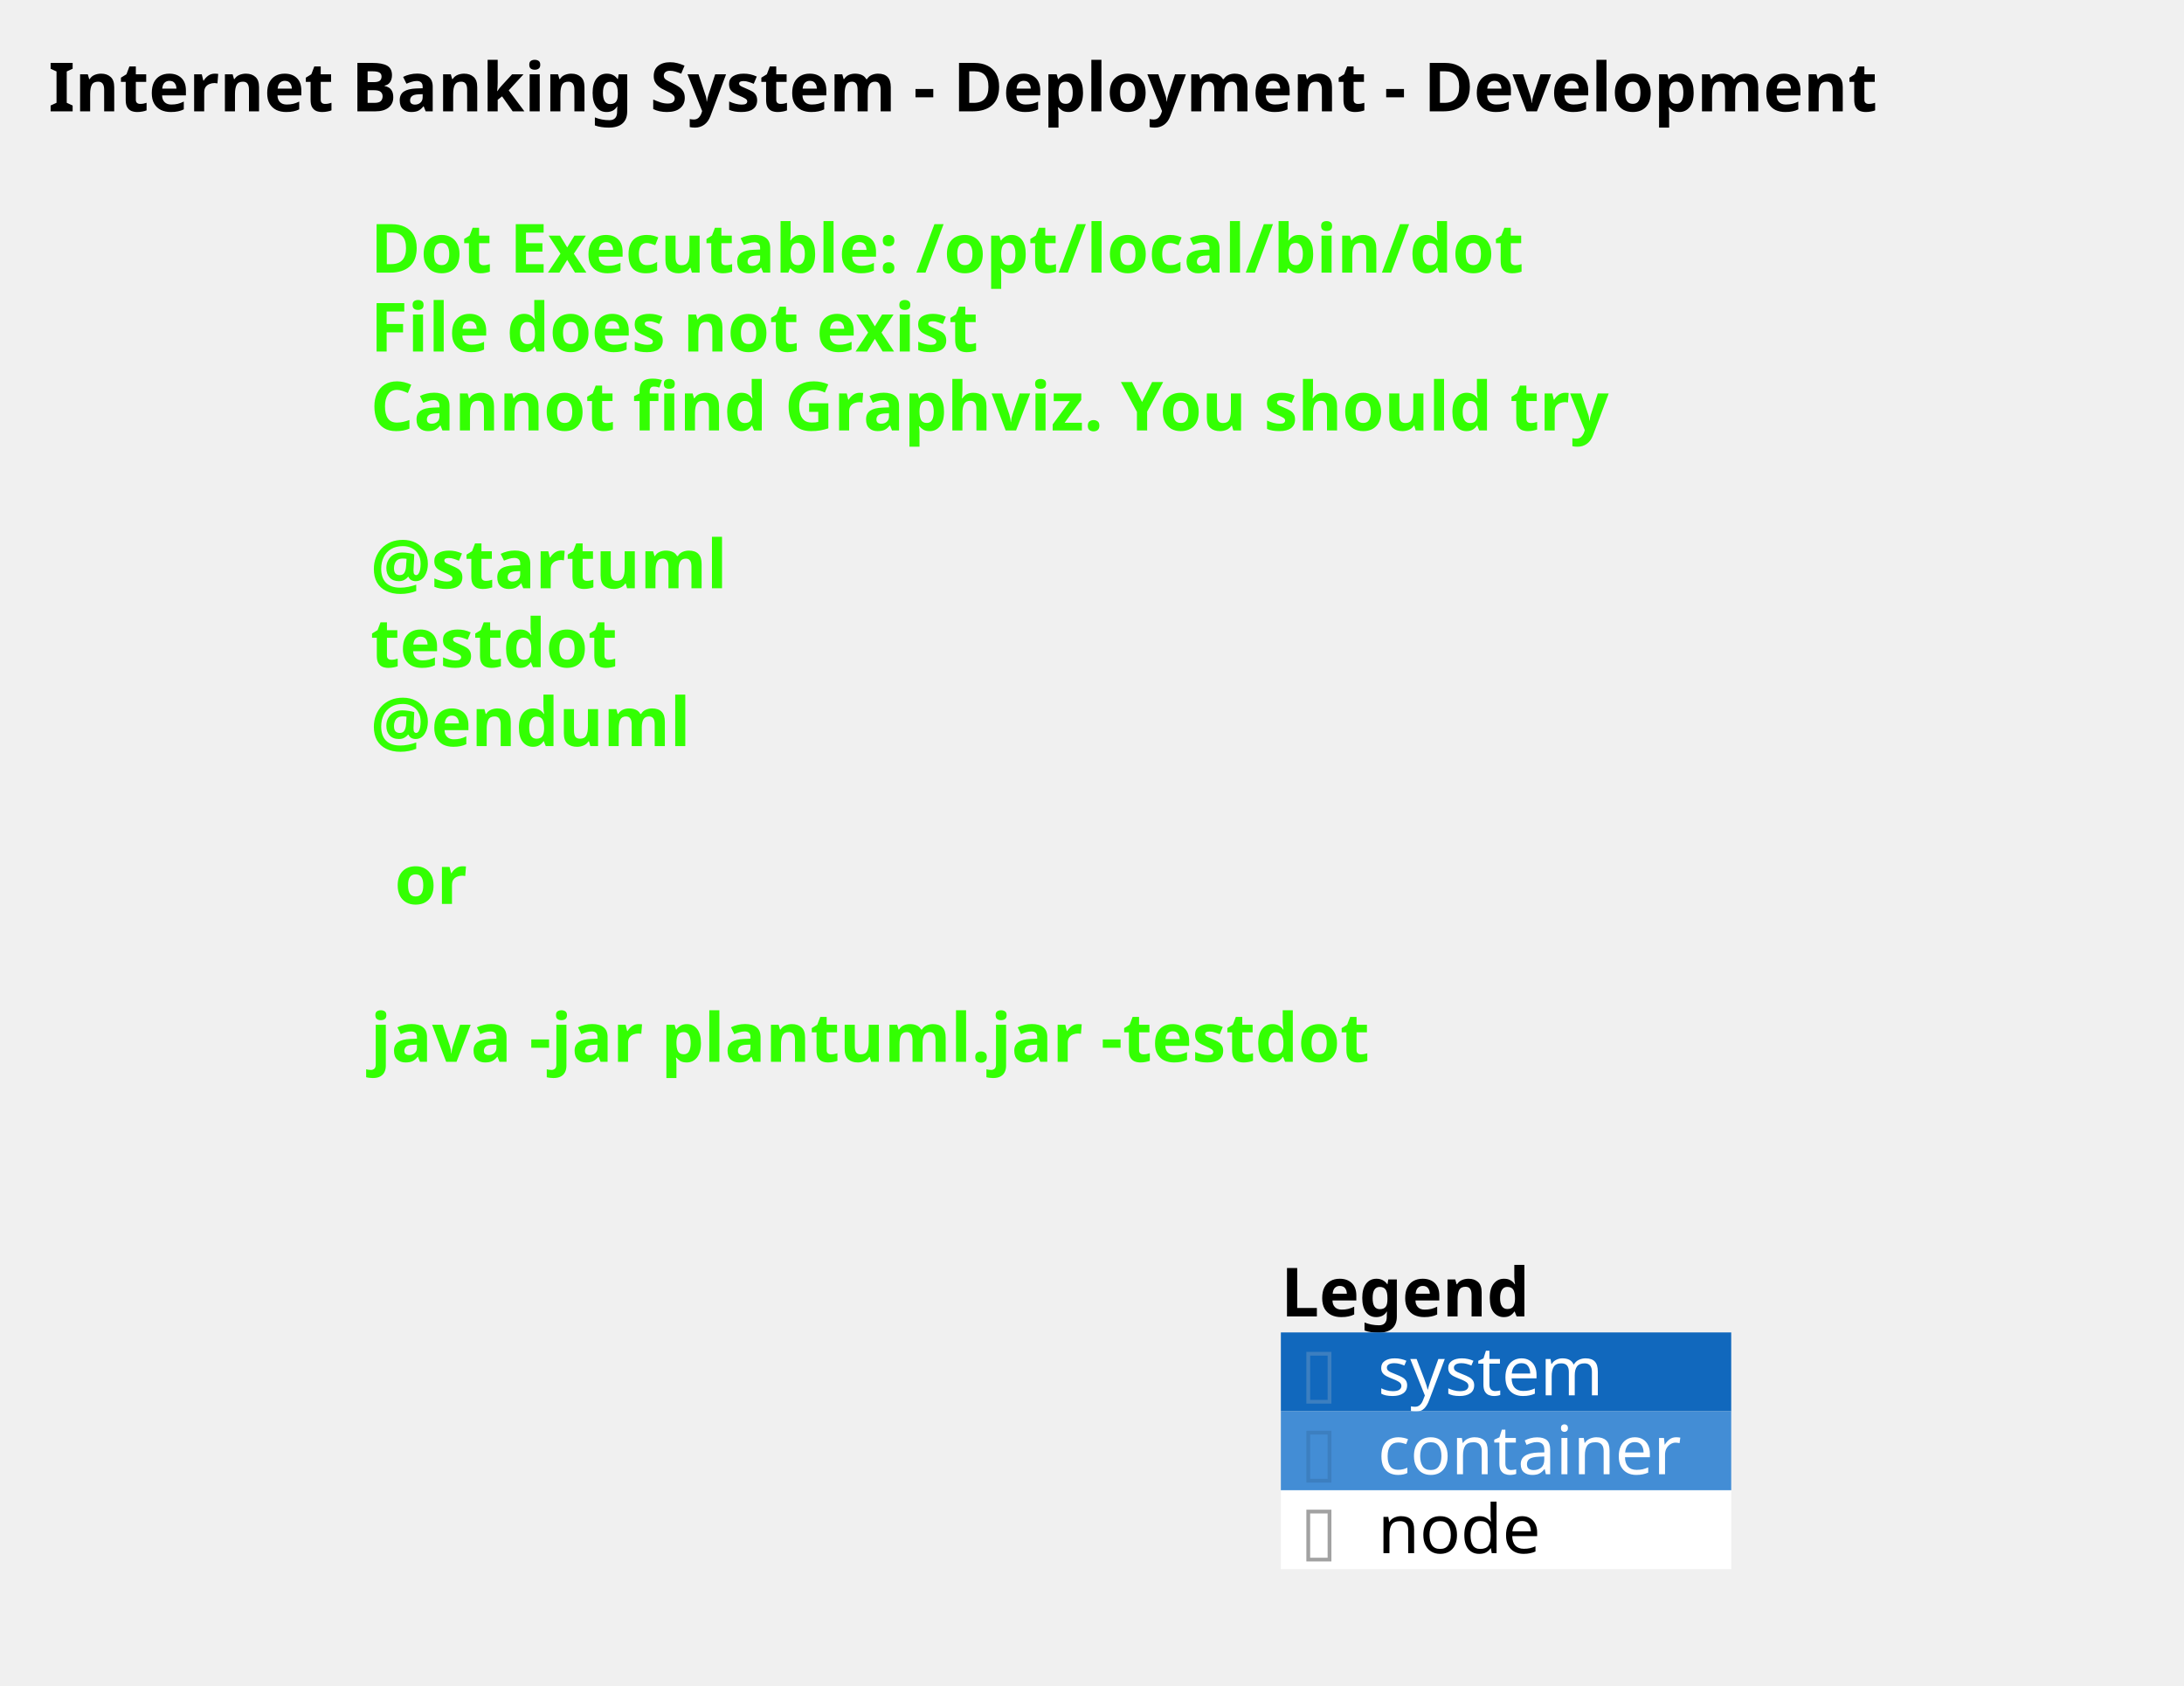
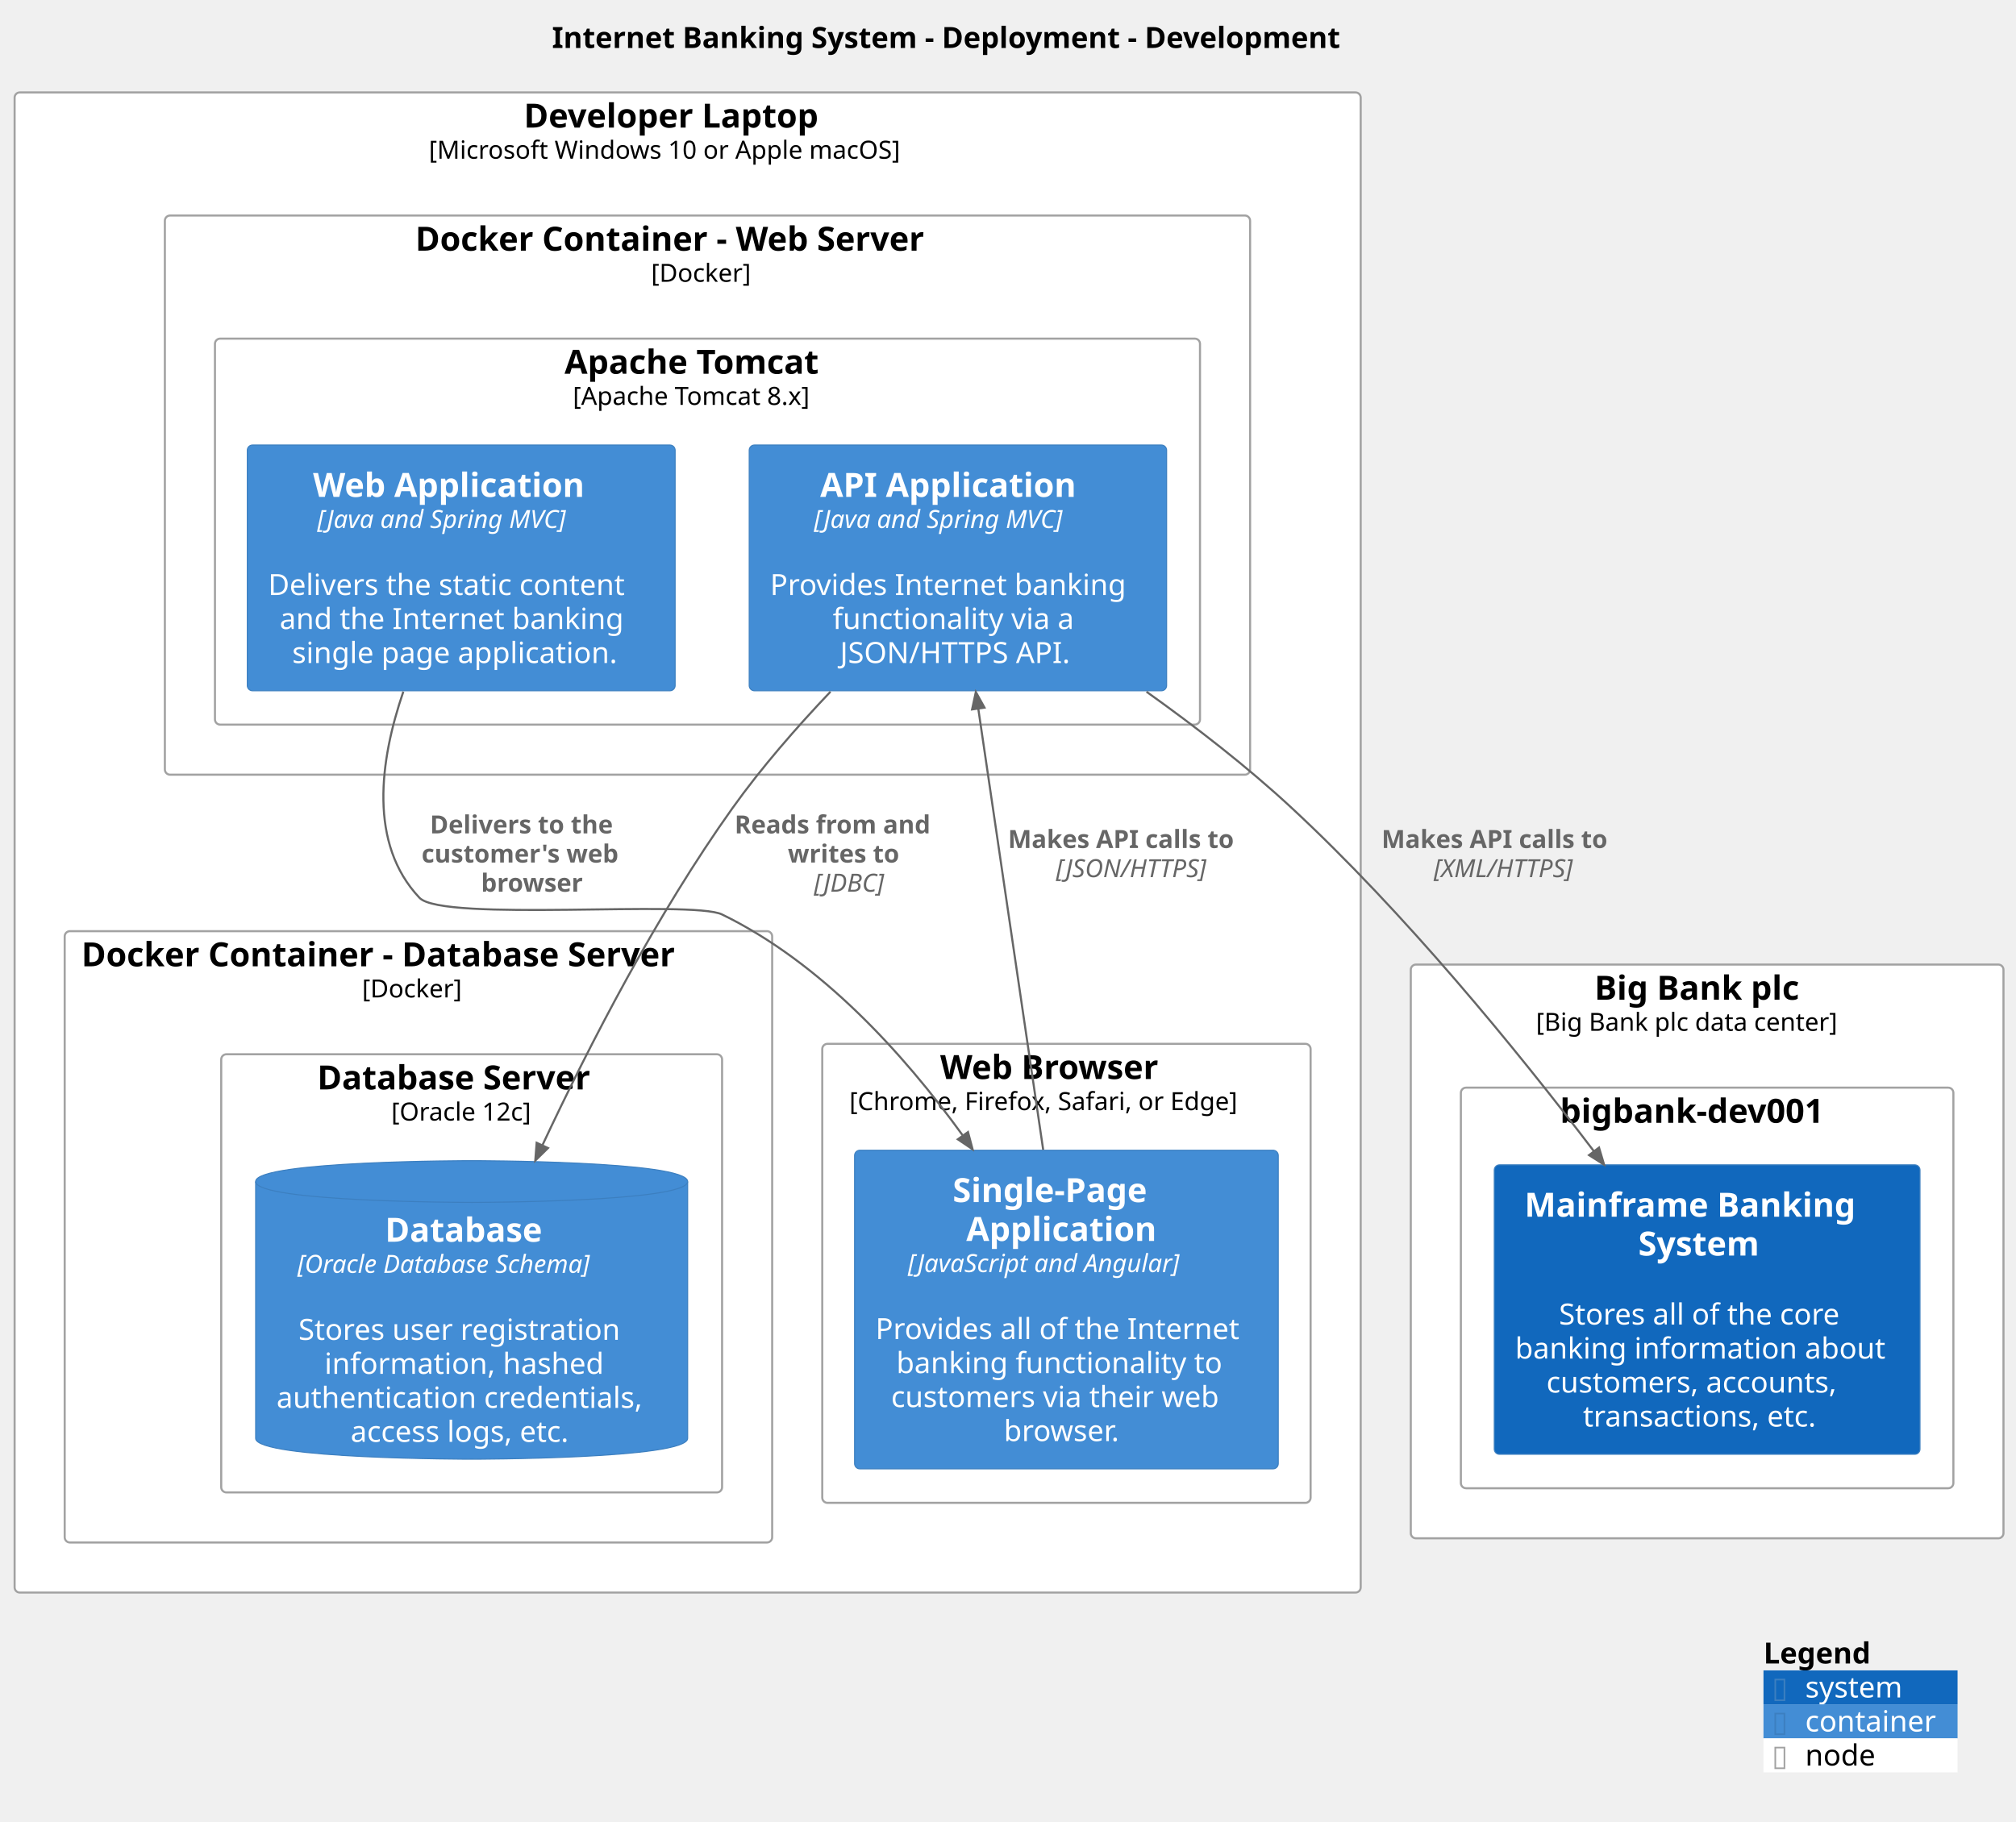
- <svg xmlns="http://www.w3.org/2000/svg" contentStyleType="text/css" height="348px" preserveAspectRatio="none" style="width:451px;height:348px;background:#FFFFFF;" version="1.1" viewBox="0 0 451 348" width="451px" zoomAndPan="magnify">
+ <svg xmlns="http://www.w3.org/2000/svg" contentStyleType="text/css" height="873px" preserveAspectRatio="none" style="width:966px;height:873px;background:#FFFFFF;" version="1.1" viewBox="0 0 966 873" width="966px" zoomAndPan="magnify">
  <defs />
  <g>
-     <rect height="26.297" style="stroke:#00000000;stroke-width:1.0;fill:none;" width="433" x="5" y="5" />
-     <text fill="#000000" font-family="sans-serif" font-size="14" font-weight="bold" lengthAdjust="spacing" textLength="423" x="10" y="22.995">Internet Banking System - Deployment - Development</text>
-     <text fill="#33FF02" font-family="sans-serif" font-size="14" font-weight="bold" lengthAdjust="spacing" textLength="261" x="76.5" y="56.297">Dot Executable: /opt/local/bin/dot</text>
-     <text fill="#33FF02" font-family="sans-serif" font-size="14" font-weight="bold" lengthAdjust="spacing" textLength="145" x="76.5" y="72.594">File does not exist</text>
-     <text fill="#33FF02" font-family="sans-serif" font-size="14" font-weight="bold" lengthAdjust="spacing" textLength="291" x="76.5" y="88.891">Cannot find Graphviz. You should try</text>
-     <text fill="#33FF02" font-family="sans-serif" font-size="14" font-weight="bold" lengthAdjust="spacing" textLength="5" x="76.5" y="105.188"> </text>
-     <text fill="#33FF02" font-family="sans-serif" font-size="14" font-weight="bold" lengthAdjust="spacing" textLength="79" x="76.5" y="121.484">@startuml</text>
-     <text fill="#33FF02" font-family="sans-serif" font-size="14" font-weight="bold" lengthAdjust="spacing" textLength="57" x="76.5" y="137.781">testdot</text>
-     <text fill="#33FF02" font-family="sans-serif" font-size="14" font-weight="bold" lengthAdjust="spacing" textLength="72" x="76.5" y="154.078">@enduml</text>
-     <text fill="#33FF02" font-family="sans-serif" font-size="14" font-weight="bold" lengthAdjust="spacing" textLength="5" x="76.5" y="170.375"> </text>
-     <text fill="#33FF02" font-family="sans-serif" font-size="14" font-weight="bold" lengthAdjust="spacing" textLength="17" x="81.5" y="186.672">or</text>
-     <text fill="#33FF02" font-family="sans-serif" font-size="14" font-weight="bold" lengthAdjust="spacing" textLength="5" x="76.5" y="202.969"> </text>
-     <text fill="#33FF02" font-family="sans-serif" font-size="14" font-weight="bold" lengthAdjust="spacing" textLength="227" x="76.5" y="219.266">java -jar plantuml.jar -testdot</text>
-     <text fill="#33FF02" font-family="sans-serif" font-size="14" font-weight="bold" lengthAdjust="spacing" textLength="5" x="76.5" y="235.562"> </text>
-     <rect height="81.188" rx="7.5" ry="7.5" style="stroke:#00000000;stroke-width:1.0;fill:none;" width="105" x="258.5" y="250.859" />
-     <rect height="16.297" style="stroke:none;stroke-width:1.0;fill:none;" width="93" x="264.5" y="258.859" />
-     <text fill="#000000" font-family="sans-serif" font-size="14" font-weight="bold" lengthAdjust="spacing" textLength="59" x="264.5" y="271.854">Legend</text>
-     <text fill="#FFFFFF" font-family="sans-serif" font-size="14" lengthAdjust="spacing" textLength="4" x="323.5" y="271.854"> </text>
-     <rect fill="#1168BD" height="16.297" style="stroke:none;stroke-width:1.0;" width="93" x="264.5" y="275.156" />
-     <text fill="#3C7FC0" font-family="sans-serif" font-size="14" lengthAdjust="spacing" textLength="8" x="268.5" y="288.151">▯</text>
-     <text fill="#FFFFFF" font-family="sans-serif" font-size="14" lengthAdjust="spacing" textLength="4" x="276.5" y="288.151"> </text>
-     <text fill="#FFFFFF" font-family="sans-serif" font-size="14" lengthAdjust="spacing" textLength="50" x="284.5" y="288.151">system</text>
-     <text fill="#FFFFFF" font-family="sans-serif" font-size="14" lengthAdjust="spacing" textLength="4" x="338.5" y="288.151"> </text>
-     <rect fill="#438DD5" height="16.297" style="stroke:none;stroke-width:1.0;" width="93" x="264.5" y="291.453" />
-     <text fill="#3C7FC0" font-family="sans-serif" font-size="14" lengthAdjust="spacing" textLength="8" x="268.5" y="304.448">▯</text>
-     <text fill="#FFFFFF" font-family="sans-serif" font-size="14" lengthAdjust="spacing" textLength="4" x="276.5" y="304.448"> </text>
-     <text fill="#FFFFFF" font-family="sans-serif" font-size="14" lengthAdjust="spacing" textLength="65" x="284.5" y="304.448">container</text>
-     <text fill="#FFFFFF" font-family="sans-serif" font-size="14" lengthAdjust="spacing" textLength="4" x="353.5" y="304.448"> </text>
-     <rect fill="#FFFFFF" height="16.297" style="stroke:none;stroke-width:1.0;" width="93" x="264.5" y="307.75" />
-     <text fill="#A2A2A2" font-family="sans-serif" font-size="14" lengthAdjust="spacing" textLength="8" x="268.5" y="320.745">▯</text>
-     <text fill="#FFFFFF" font-family="sans-serif" font-size="14" lengthAdjust="spacing" textLength="4" x="276.5" y="320.745"> </text>
-     <text fill="#000000" font-family="sans-serif" font-size="14" lengthAdjust="spacing" textLength="36" x="284.5" y="320.745">node</text>
-     <text fill="#FFFFFF" font-family="sans-serif" font-size="14" lengthAdjust="spacing" textLength="4" x="324.5" y="320.745"> </text>
-     <line style="stroke:#00000000;stroke-width:1.0;" x1="264.5" x2="357.5" y1="258.859" y2="258.859" />
-     <line style="stroke:#00000000;stroke-width:1.0;" x1="264.5" x2="357.5" y1="275.156" y2="275.156" />
-     <line style="stroke:#00000000;stroke-width:1.0;" x1="264.5" x2="357.5" y1="291.453" y2="291.453" />
-     <line style="stroke:#00000000;stroke-width:1.0;" x1="264.5" x2="357.5" y1="307.75" y2="307.75" />
-     <line style="stroke:#00000000;stroke-width:1.0;" x1="264.5" x2="357.5" y1="324.047" y2="324.047" />
-     <line style="stroke:#00000000;stroke-width:1.0;" x1="264.5" x2="264.5" y1="258.859" y2="324.047" />
-     <line style="stroke:#00000000;stroke-width:1.0;" x1="357.5" x2="357.5" y1="258.859" y2="324.047" />
+     <rect height="26.297" style="stroke:#00000000;stroke-width:1.0;fill:none;" width="433" x="259.5" y="5" />
+     <text fill="#000000" font-family="sans-serif" font-size="14" font-weight="bold" lengthAdjust="spacing" textLength="423" x="264.5" y="22.995">Internet Banking System - Deployment - Development</text>
+     <g id="cluster_Development.DeveloperLaptop">
+       <rect fill="#FFFFFF" height="719" rx="2.5" ry="2.5" style="stroke:#A2A2A2;stroke-width:1.0;" width="645" x="7" y="44.297" />
+       <text fill="#000000" font-family="sans-serif" font-size="16" font-weight="bold" lengthAdjust="spacing" textLength="157" x="251" y="61.148">Developer Laptop</text>
+       <text fill="#000000" font-family="sans-serif" font-size="12" lengthAdjust="spacing" textLength="248" x="205.5" y="76.061">[Microsoft Windows 10 or Apple macOS]</text>
+     </g>
+     <g id="cluster_Development.DeveloperLaptop.DockerContainerDatabaseServer">
+       <rect fill="#FFFFFF" height="293" rx="2.5" ry="2.5" style="stroke:#A2A2A2;stroke-width:1.0;" width="339" x="31" y="446.297" />
+       <text fill="#000000" font-family="sans-serif" font-size="16" font-weight="bold" lengthAdjust="spacing" textLength="323" x="39" y="463.148">Docker Container - Database Server</text>
+       <text fill="#000000" font-family="sans-serif" font-size="12" lengthAdjust="spacing" textLength="54" x="173.5" y="478.06">[Docker]</text>
+     </g>
+     <g id="cluster_Development.DeveloperLaptop.DockerContainerDatabaseServer.DatabaseServer">
+       <rect fill="#FFFFFF" height="210" rx="2.5" ry="2.5" style="stroke:#A2A2A2;stroke-width:1.0;" width="240" x="106" y="505.297" />
+       <text fill="#000000" font-family="sans-serif" font-size="16" font-weight="bold" lengthAdjust="spacing" textLength="148" x="152" y="522.148">Database Server</text>
+       <text fill="#000000" font-family="sans-serif" font-size="12" lengthAdjust="spacing" textLength="77" x="187.5" y="537.061">[Oracle 12c]</text>
+     </g>
+     <g id="cluster_Development.DeveloperLaptop.DockerContainerWebServer">
+       <rect fill="#FFFFFF" height="268" rx="2.5" ry="2.5" style="stroke:#A2A2A2;stroke-width:1.0;" width="520" x="79" y="103.297" />
+       <text fill="#000000" font-family="sans-serif" font-size="16" font-weight="bold" lengthAdjust="spacing" textLength="280" x="199" y="120.148">Docker Container - Web Server</text>
+       <text fill="#000000" font-family="sans-serif" font-size="12" lengthAdjust="spacing" textLength="54" x="312" y="135.06">[Docker]</text>
+     </g>
+     <g id="cluster_Development.DeveloperLaptop.DockerContainerWebServer.ApacheTomcat">
+       <rect fill="#FFFFFF" height="185" rx="2.5" ry="2.5" style="stroke:#A2A2A2;stroke-width:1.0;" width="472" x="103" y="162.297" />
+       <text fill="#000000" font-family="sans-serif" font-size="16" font-weight="bold" lengthAdjust="spacing" textLength="137" x="270.5" y="179.148">Apache Tomcat</text>
+       <text fill="#000000" font-family="sans-serif" font-size="12" lengthAdjust="spacing" textLength="129" x="274.5" y="194.06">[Apache Tomcat 8.x]</text>
+     </g>
+     <g id="cluster_Development.DeveloperLaptop.WebBrowser">
+       <rect fill="#FFFFFF" height="220" rx="2.5" ry="2.5" style="stroke:#A2A2A2;stroke-width:1.0;" width="234" x="394" y="500.297" />
+       <text fill="#000000" font-family="sans-serif" font-size="16" font-weight="bold" lengthAdjust="spacing" textLength="121" x="450.5" y="517.148">Web Browser</text>
+       <text fill="#000000" font-family="sans-serif" font-size="12" lengthAdjust="spacing" textLength="208" x="407" y="532.061">[Chrome, Firefox, Safari, or Edge]</text>
+     </g>
+     <g id="cluster_Development.BigBankplc">
+       <rect fill="#FFFFFF" height="275" rx="2.5" ry="2.5" style="stroke:#A2A2A2;stroke-width:1.0;" width="284" x="676" y="462.297" />
+       <text fill="#000000" font-family="sans-serif" font-size="16" font-weight="bold" lengthAdjust="spacing" textLength="108" x="764" y="479.148">Big Bank plc</text>
+       <text fill="#000000" font-family="sans-serif" font-size="12" lengthAdjust="spacing" textLength="164" x="736" y="494.06">[Big Bank plc data center]</text>
+     </g>
+     <g id="cluster_Development.BigBankplc.bigbankdev001">
+       <rect fill="#FFFFFF" height="192" rx="2.5" ry="2.5" style="stroke:#A2A2A2;stroke-width:1.0;" width="236" x="700" y="521.297" />
+       <text fill="#000000" font-family="sans-serif" font-size="16" font-weight="bold" lengthAdjust="spacing" textLength="141" x="747.5" y="538.148">bigbank-dev001</text>
+     </g>
+     <g id="elem_Development.DeveloperLaptop.DockerContainerDatabaseServer.DatabaseServer.Database_1">
+       <path d="M122.5,566.297 C122.5,556.297 226,556.297 226,556.297 C226,556.297 329.5,556.297 329.5,566.297 L329.5,689.375 C329.5,699.375 226,699.375 226,699.375 C226,699.375 122.5,699.375 122.5,689.375 L122.5,566.297 " fill="#438DD5" style="stroke:#3C7FC0;stroke-width:0.5;" />
+       <path d="M122.5,566.297 C122.5,576.297 226,576.297 226,576.297 C226,576.297 329.5,576.297 329.5,566.297 " fill="none" style="stroke:#3C7FC0;stroke-width:0.5;" />
+       <text fill="#FFFFFF" font-family="sans-serif" font-size="16" font-weight="bold" lengthAdjust="spacing" textLength="83" x="184.5" y="595.148">Database</text>
+       <text fill="#FFFFFF" font-family="sans-serif" font-size="12" font-style="italic" lengthAdjust="spacing" textLength="167" x="142.5" y="610.061">[Oracle Database Schema]</text>
+       <text fill="#FFFFFF" font-family="sans-serif" font-size="14" lengthAdjust="spacing" textLength="4" x="224" y="625.886"> </text>
+       <text fill="#FFFFFF" font-family="sans-serif" font-size="14" lengthAdjust="spacing" textLength="162" x="143" y="642.183">Stores user registration</text>
+       <text fill="#FFFFFF" font-family="sans-serif" font-size="14" lengthAdjust="spacing" textLength="137" x="155.5" y="658.48">information, hashed</text>
+       <text fill="#FFFFFF" font-family="sans-serif" font-size="14" lengthAdjust="spacing" textLength="183" x="132.5" y="674.776">authentication credentials,</text>
+       <text fill="#FFFFFF" font-family="sans-serif" font-size="14" lengthAdjust="spacing" textLength="116" x="168" y="691.073">access logs, etc.</text>
+     </g>
+     <g id="elem_Development.DeveloperLaptop.DockerContainerWebServer.ApacheTomcat.APIApplication_1">
+       <rect fill="#438DD5" height="117.781" rx="2.5" ry="2.5" style="stroke:#3C7FC0;stroke-width:0.5;" width="200" x="359" y="213.297" />
+       <text fill="#FFFFFF" font-family="sans-serif" font-size="16" font-weight="bold" lengthAdjust="spacing" textLength="132" x="393" y="238.148">API Application</text>
+       <text fill="#FFFFFF" font-family="sans-serif" font-size="12" font-style="italic" lengthAdjust="spacing" textLength="138" x="390" y="253.06">[Java and Spring MVC]</text>
+       <text fill="#FFFFFF" font-family="sans-serif" font-size="14" lengthAdjust="spacing" textLength="4" x="457" y="268.886"> </text>
+       <text fill="#FFFFFF" font-family="sans-serif" font-size="14" lengthAdjust="spacing" textLength="176" x="369" y="285.183">Provides Internet banking</text>
+       <text fill="#FFFFFF" font-family="sans-serif" font-size="14" lengthAdjust="spacing" textLength="116" x="399" y="301.479">functionality via a</text>
+       <text fill="#FFFFFF" font-family="sans-serif" font-size="14" lengthAdjust="spacing" textLength="113" x="402.5" y="317.776">JSON/HTTPS API.</text>
+     </g>
+     <g id="elem_Development.DeveloperLaptop.DockerContainerWebServer.ApacheTomcat.WebApplication_1">
+       <rect fill="#438DD5" height="117.781" rx="2.5" ry="2.5" style="stroke:#3C7FC0;stroke-width:0.5;" width="205" x="118.5" y="213.297" />
+       <text fill="#FFFFFF" font-family="sans-serif" font-size="16" font-weight="bold" lengthAdjust="spacing" textLength="142" x="150" y="238.148">Web Application</text>
+       <text fill="#FFFFFF" font-family="sans-serif" font-size="12" font-style="italic" lengthAdjust="spacing" textLength="138" x="152" y="253.06">[Java and Spring MVC]</text>
+       <text fill="#FFFFFF" font-family="sans-serif" font-size="14" lengthAdjust="spacing" textLength="4" x="219" y="268.886"> </text>
+       <text fill="#FFFFFF" font-family="sans-serif" font-size="14" lengthAdjust="spacing" textLength="181" x="128.5" y="285.183">Delivers the static content</text>
+       <text fill="#FFFFFF" font-family="sans-serif" font-size="14" lengthAdjust="spacing" textLength="170" x="134" y="301.479">and the Internet banking</text>
+       <text fill="#FFFFFF" font-family="sans-serif" font-size="14" lengthAdjust="spacing" textLength="162" x="140" y="317.776">single page application.</text>
+     </g>
+     <g id="elem_Development.DeveloperLaptop.WebBrowser.SinglePageApplication_1">
+       <rect fill="#438DD5" height="152.703" rx="2.5" ry="2.5" style="stroke:#3C7FC0;stroke-width:0.5;" width="203" x="409.5" y="551.297" />
+       <text fill="#FFFFFF" font-family="sans-serif" font-size="16" font-weight="bold" lengthAdjust="spacing" textLength="103" x="456.5" y="576.148">Single-Page</text>
+       <text fill="#FFFFFF" font-family="sans-serif" font-size="16" font-weight="bold" lengthAdjust="spacing" textLength="96" x="463" y="594.773">Application</text>
+       <text fill="#FFFFFF" font-family="sans-serif" font-size="12" font-style="italic" lengthAdjust="spacing" textLength="152" x="435" y="609.686">[JavaScript and Angular]</text>
+       <text fill="#FFFFFF" font-family="sans-serif" font-size="14" lengthAdjust="spacing" textLength="4" x="509" y="625.511"> </text>
+       <text fill="#FFFFFF" font-family="sans-serif" font-size="14" lengthAdjust="spacing" textLength="179" x="419.5" y="641.808">Provides all of the Internet</text>
+       <text fill="#FFFFFF" font-family="sans-serif" font-size="14" lengthAdjust="spacing" textLength="159" x="429.5" y="658.105">banking functionality to</text>
+       <text fill="#FFFFFF" font-family="sans-serif" font-size="14" lengthAdjust="spacing" textLength="164" x="427" y="674.401">customers via their web</text>
+       <text fill="#FFFFFF" font-family="sans-serif" font-size="14" lengthAdjust="spacing" textLength="60" x="481" y="690.698">browser.</text>
+     </g>
+     <g id="elem_Development.BigBankplc.bigbankdev001.MainframeBankingSystem_1">
+       <rect fill="#1168BD" height="138.734" rx="2.5" ry="2.5" style="stroke:#3C7FC0;stroke-width:0.5;" width="204" x="716" y="558.297" />
+       <text fill="#FFFFFF" font-family="sans-serif" font-size="16" font-weight="bold" lengthAdjust="spacing" textLength="169" x="730.5" y="583.148">Mainframe Banking</text>
+       <text fill="#FFFFFF" font-family="sans-serif" font-size="16" font-weight="bold" lengthAdjust="spacing" textLength="66" x="785" y="601.773">System</text>
+       <text fill="#FFFFFF" font-family="sans-serif" font-size="14" lengthAdjust="spacing" textLength="4" x="816" y="618.542"> </text>
+       <text fill="#FFFFFF" font-family="sans-serif" font-size="14" lengthAdjust="spacing" textLength="142" x="747" y="634.839">Stores all of the core</text>
+       <text fill="#FFFFFF" font-family="sans-serif" font-size="14" lengthAdjust="spacing" textLength="180" x="726" y="651.136">banking information about</text>
+       <text fill="#FFFFFF" font-family="sans-serif" font-size="14" lengthAdjust="spacing" textLength="150" x="741" y="667.433">customers, accounts,</text>
+       <text fill="#FFFFFF" font-family="sans-serif" font-size="14" lengthAdjust="spacing" textLength="119" x="758.5" y="683.73">transactions, etc.</text>
+     </g>
+     <g id="link_Development.DeveloperLaptop.DockerContainerWebServer.ApacheTomcat.WebApplication_1_Development.DeveloperLaptop.WebBrowser.SinglePageApplication_1">
+       <path d="M193.26,331.487 C181.95,364.577 176.54,404.457 201,430.297 C212.09,442.017 331.5,431.227 346,438.297 C393.31,461.347 432.76,504.727 461.21,544.057 " fill="none" id="Development.DeveloperLaptop.DockerContainerWebServer.ApacheTomcat.WebApplication_1-to-Development.DeveloperLaptop.WebBrowser.SinglePageApplication_1" style="stroke:#666666;stroke-width:1.0;" />
+       <polygon fill="#666666" points="466.03,550.837,463.838,542.579,458.949,546.056,466.03,550.837" style="stroke:#666666;stroke-width:1.0;" />
+       <text fill="#666666" font-family="sans-serif" font-size="12" font-weight="bold" lengthAdjust="spacing" textLength="104" x="206" y="399.435">Delivers to the</text>
+       <text fill="#666666" font-family="sans-serif" font-size="12" font-weight="bold" lengthAdjust="spacing" textLength="112" x="202" y="413.404">customer's web</text>
+       <text fill="#666666" font-family="sans-serif" font-size="12" font-weight="bold" lengthAdjust="spacing" textLength="59" x="230.5" y="427.373">browser</text>
+     </g>
+     <g id="link_Development.DeveloperLaptop.WebBrowser.SinglePageApplication_1_Development.DeveloperLaptop.DockerContainerWebServer.ApacheTomcat.APIApplication_1">
+       <path d="M499.86,551.057 C490.61,488.197 477.59,399.677 468.75,339.587 " fill="none" id="Development.DeveloperLaptop.WebBrowser.SinglePageApplication_1-to-Development.DeveloperLaptop.DockerContainerWebServer.ApacheTomcat.APIApplication_1" style="stroke:#666666;stroke-width:1.0;" />
+       <polygon fill="#666666" points="467.59,331.667,465.794,340.02,471.729,339.141,467.59,331.667" style="stroke:#666666;stroke-width:1.0;" />
+       <text fill="#666666" font-family="sans-serif" font-size="12" font-weight="bold" lengthAdjust="spacing" textLength="127" x="483" y="406.435">Makes API calls to</text>
+       <text fill="#666666" font-family="sans-serif" font-size="12" font-style="italic" lengthAdjust="spacing" textLength="81" x="506" y="420.404">[JSON/HTTPS]</text>
+     </g>
+     <g id="link_Development.DeveloperLaptop.DockerContainerWebServer.ApacheTomcat.APIApplication_1_Development.DeveloperLaptop.DockerContainerDatabaseServer.DatabaseServer.Database_1">
+       <path d="M397.95,331.507 C381.66,348.637 364.78,367.987 351,387.297 C314.85,437.957 282.6,500.447 259.91,548.887 " fill="none" id="Development.DeveloperLaptop.DockerContainerWebServer.ApacheTomcat.APIApplication_1-to-Development.DeveloperLaptop.DockerContainerDatabaseServer.DatabaseServer.Database_1" style="stroke:#666666;stroke-width:1.0;" />
+       <polygon fill="#666666" points="256.49,556.237,262.586,550.25,257.146,547.718,256.49,556.237" style="stroke:#666666;stroke-width:1.0;" />
+       <text fill="#666666" font-family="sans-serif" font-size="12" font-weight="bold" lengthAdjust="spacing" textLength="111" x="352" y="399.435">Reads from and</text>
+       <text fill="#666666" font-family="sans-serif" font-size="12" font-weight="bold" lengthAdjust="spacing" textLength="64" x="377.5" y="413.404">writes to</text>
+       <text fill="#666666" font-family="sans-serif" font-size="12" font-style="italic" lengthAdjust="spacing" textLength="39" x="390" y="427.373">[JDBC]</text>
+     </g>
+     <g id="link_Development.DeveloperLaptop.DockerContainerWebServer.ApacheTomcat.APIApplication_1_Development.BigBankplc.bigbankdev001.MainframeBankingSystem_1">
+       <path d="M549.36,331.537 C572.98,348.377 597.75,367.567 619,387.297 C673.03,437.457 725.97,502.147 763.65,551.647 " fill="none" id="Development.DeveloperLaptop.DockerContainerWebServer.ApacheTomcat.APIApplication_1-to-Development.BigBankplc.bigbankdev001.MainframeBankingSystem_1" style="stroke:#666666;stroke-width:1.0;" />
+       <polygon fill="#666666" points="768.63,558.217,766.198,550.026,761.412,553.645,768.63,558.217" style="stroke:#666666;stroke-width:1.0;" />
+       <text fill="#666666" font-family="sans-serif" font-size="12" font-weight="bold" lengthAdjust="spacing" textLength="127" x="662" y="406.435">Makes API calls to</text>
+       <text fill="#666666" font-family="sans-serif" font-size="12" font-style="italic" lengthAdjust="spacing" textLength="77" x="687" y="420.404">[XML/HTTPS]</text>
+     </g>
+     <rect height="81.188" rx="7.5" ry="7.5" style="stroke:#00000000;stroke-width:1.0;fill:none;" width="105" x="839" y="776.297" />
+     <rect height="16.297" style="stroke:none;stroke-width:1.0;fill:none;" width="93" x="845" y="784.297" />
+     <text fill="#000000" font-family="sans-serif" font-size="14" font-weight="bold" lengthAdjust="spacing" textLength="59" x="845" y="797.292">Legend</text>
+     <text fill="#FFFFFF" font-family="sans-serif" font-size="14" lengthAdjust="spacing" textLength="4" x="904" y="797.292"> </text>
+     <rect fill="#1168BD" height="16.297" style="stroke:none;stroke-width:1.0;" width="93" x="845" y="800.594" />
+     <text fill="#3C7FC0" font-family="sans-serif" font-size="14" lengthAdjust="spacing" textLength="8" x="849" y="813.589">▯</text>
+     <text fill="#FFFFFF" font-family="sans-serif" font-size="14" lengthAdjust="spacing" textLength="4" x="857" y="813.589"> </text>
+     <text fill="#FFFFFF" font-family="sans-serif" font-size="14" lengthAdjust="spacing" textLength="50" x="865" y="813.589">system</text>
+     <text fill="#FFFFFF" font-family="sans-serif" font-size="14" lengthAdjust="spacing" textLength="4" x="919" y="813.589"> </text>
+     <rect fill="#438DD5" height="16.297" style="stroke:none;stroke-width:1.0;" width="93" x="845" y="816.891" />
+     <text fill="#3C7FC0" font-family="sans-serif" font-size="14" lengthAdjust="spacing" textLength="8" x="849" y="829.886">▯</text>
+     <text fill="#FFFFFF" font-family="sans-serif" font-size="14" lengthAdjust="spacing" textLength="4" x="857" y="829.886"> </text>
+     <text fill="#FFFFFF" font-family="sans-serif" font-size="14" lengthAdjust="spacing" textLength="65" x="865" y="829.886">container</text>
+     <text fill="#FFFFFF" font-family="sans-serif" font-size="14" lengthAdjust="spacing" textLength="4" x="934" y="829.886"> </text>
+     <rect fill="#FFFFFF" height="16.297" style="stroke:none;stroke-width:1.0;" width="93" x="845" y="833.188" />
+     <text fill="#A2A2A2" font-family="sans-serif" font-size="14" lengthAdjust="spacing" textLength="8" x="849" y="846.183">▯</text>
+     <text fill="#FFFFFF" font-family="sans-serif" font-size="14" lengthAdjust="spacing" textLength="4" x="857" y="846.183"> </text>
+     <text fill="#000000" font-family="sans-serif" font-size="14" lengthAdjust="spacing" textLength="36" x="865" y="846.183">node</text>
+     <text fill="#FFFFFF" font-family="sans-serif" font-size="14" lengthAdjust="spacing" textLength="4" x="905" y="846.183"> </text>
+     <line style="stroke:#00000000;stroke-width:1.0;" x1="845" x2="938" y1="784.297" y2="784.297" />
+     <line style="stroke:#00000000;stroke-width:1.0;" x1="845" x2="938" y1="800.594" y2="800.594" />
+     <line style="stroke:#00000000;stroke-width:1.0;" x1="845" x2="938" y1="816.891" y2="816.891" />
+     <line style="stroke:#00000000;stroke-width:1.0;" x1="845" x2="938" y1="833.188" y2="833.188" />
+     <line style="stroke:#00000000;stroke-width:1.0;" x1="845" x2="938" y1="849.484" y2="849.484" />
+     <line style="stroke:#00000000;stroke-width:1.0;" x1="845" x2="845" y1="784.297" y2="849.484" />
+     <line style="stroke:#00000000;stroke-width:1.0;" x1="938" x2="938" y1="784.297" y2="849.484" />
  </g>
</svg>
